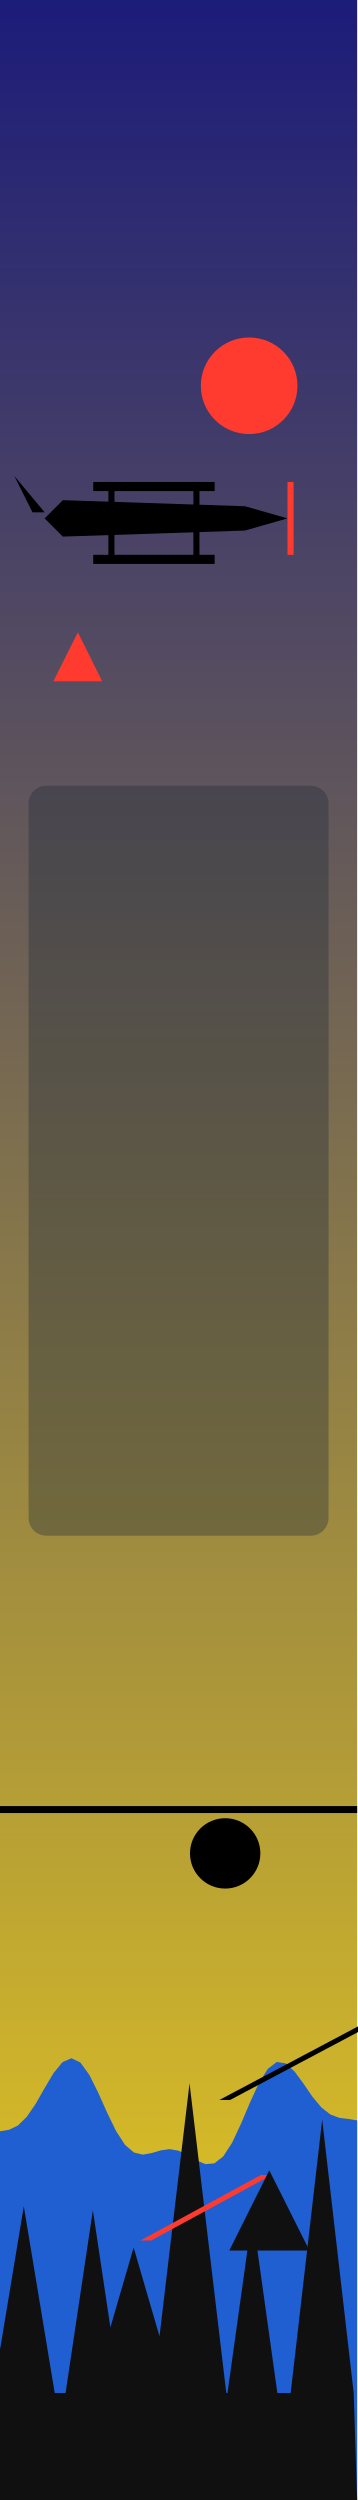
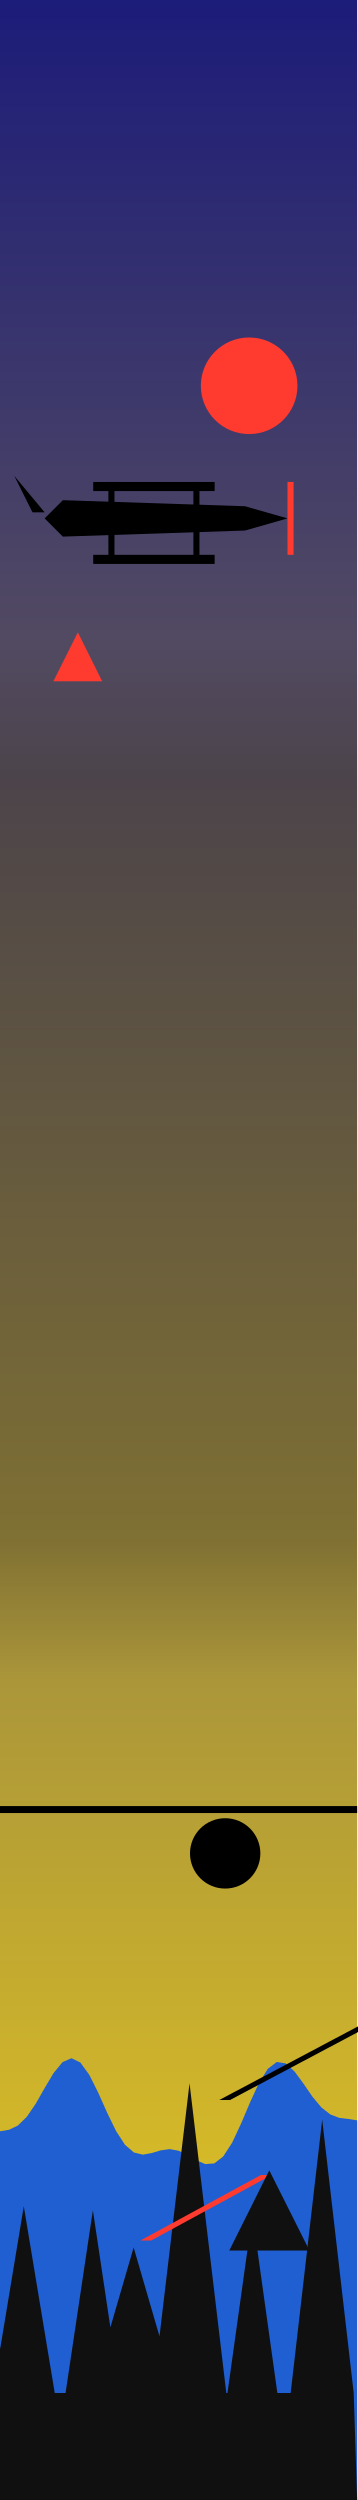
<svg xmlns="http://www.w3.org/2000/svg" viewBox="0 0 200 1400" width="200" height="1400">
  <defs>
    <linearGradient id="cielo" x1="0" y1="0" x2="0" y2="1">
      <stop offset="0" stop-color="#1B1B7A" />
+       <stop offset="0.257" stop-color="#524A62" />
+       <stop offset="0.314" stop-color="#4C444A" />
+       <stop offset="0.614" stop-color="#7F7033" />
+       <stop offset="0.671" stop-color="#AB963A" />
      <stop offset="1" stop-color="#F2D21B" />
    </linearGradient>
  </defs>
  <rect width="200" height="1400" fill="url(#cielo)" />
  <circle cx="139.52" cy="216.037" r="27.047" fill="#FF3B30" />
  <polygon points="0,1193.5 5,1192.7 10,1190.3 15,1185.4 20,1178.1 25,1169.3 30,1160.9 35,1154.8 40,1152.6 45,1155 50,1161.9 55,1171.9 60,1183.1 65,1193.4 70,1201.1 75,1205.4 80,1206.6 85,1205.7 90,1204.2 95,1203.5 100,1204.4 105,1206.8 110,1209.8 115,1211.9 120,1211.5 125,1207.6 130,1199.9 135,1189.2 140,1177.4 145,1166.5 150,1158.5 155,1154.7 160,1155.5 165,1160.1 170,1166.9 175,1174.2 180,1180.2 185,1184.1 190,1186 195,1186.6 200,1187.4 200,1400 0,1400" fill="#1F5FD1" />
  <polygon points="25,290.3 35.2,280.1 137.2,283.5 161,290.3 137.2,297.1 35.2,300.5" fill="#000000" />
  <polygon points="52.2,269.9 120.2,269.9 120.2,275 52.2,275" fill="#000000" />
  <polygon points="52.2,310.7 120.2,310.7 120.2,315.8 52.2,315.8" fill="#000000" />
  <polygon points="60.7,269.9 64.1,269.9 64.1,314.1 60.7,314.1" fill="#000000" />
  <polygon points="108.3,269.9 111.7,269.9 111.7,314.1 108.3,314.1" fill="#000000" />
  <polygon points="25,286.9 8,266.5 18.2,286.9" fill="#000000" />
  <polygon points="161,269.9 164.4,269.9 164.4,310.7 161,310.7" fill="#FF3B30" />
  <polygon points="0,1400 -26.89,1340.07 -12,1207.5 2.89,1340.07 -4.001,1340.07 13.327,1235.51 30.655,1340.07 36.711,1340.07 52.011,1237.73 67.31,1340.07 51.117,1340.07 74.838,1258.58 98.559,1340.07 85.551,1340.07 106.139,1166.61 126.727,1340.07 127.384,1340.07 141.352,1240.07 155.32,1340.07 162.77,1340.07 180.423,1187 198.076,1340.07 200,1400" fill="#101010" />
  <polygon points="122.8,1176 128.8,1176 228.3,1123.2 222.3,1123.2" fill="#000000" />
  <polygon points="78.6,1254.7 84.6,1254.7 152.1,1218 146.1,1218" fill="#FF3B30" />
  <polygon points="0,1011.4 200,1011.4 200,1015.3 0,1015.3" fill="#000000" />
  <polygon points="29.9,381.5 57.2,381.5 43.6,354.1" fill="#FF3B30" />
  <polygon points="128.4,1260.3 173.3,1260.3 150.8,1215.4" fill="#101010" />
  <circle cx="126.1" cy="1037.9" r="19.7" fill="#000000" />
-   <rect x="16" y="440" width="168" height="420" rx="10" fill="#1E2A38" fill-opacity="0.35" />
</svg>
